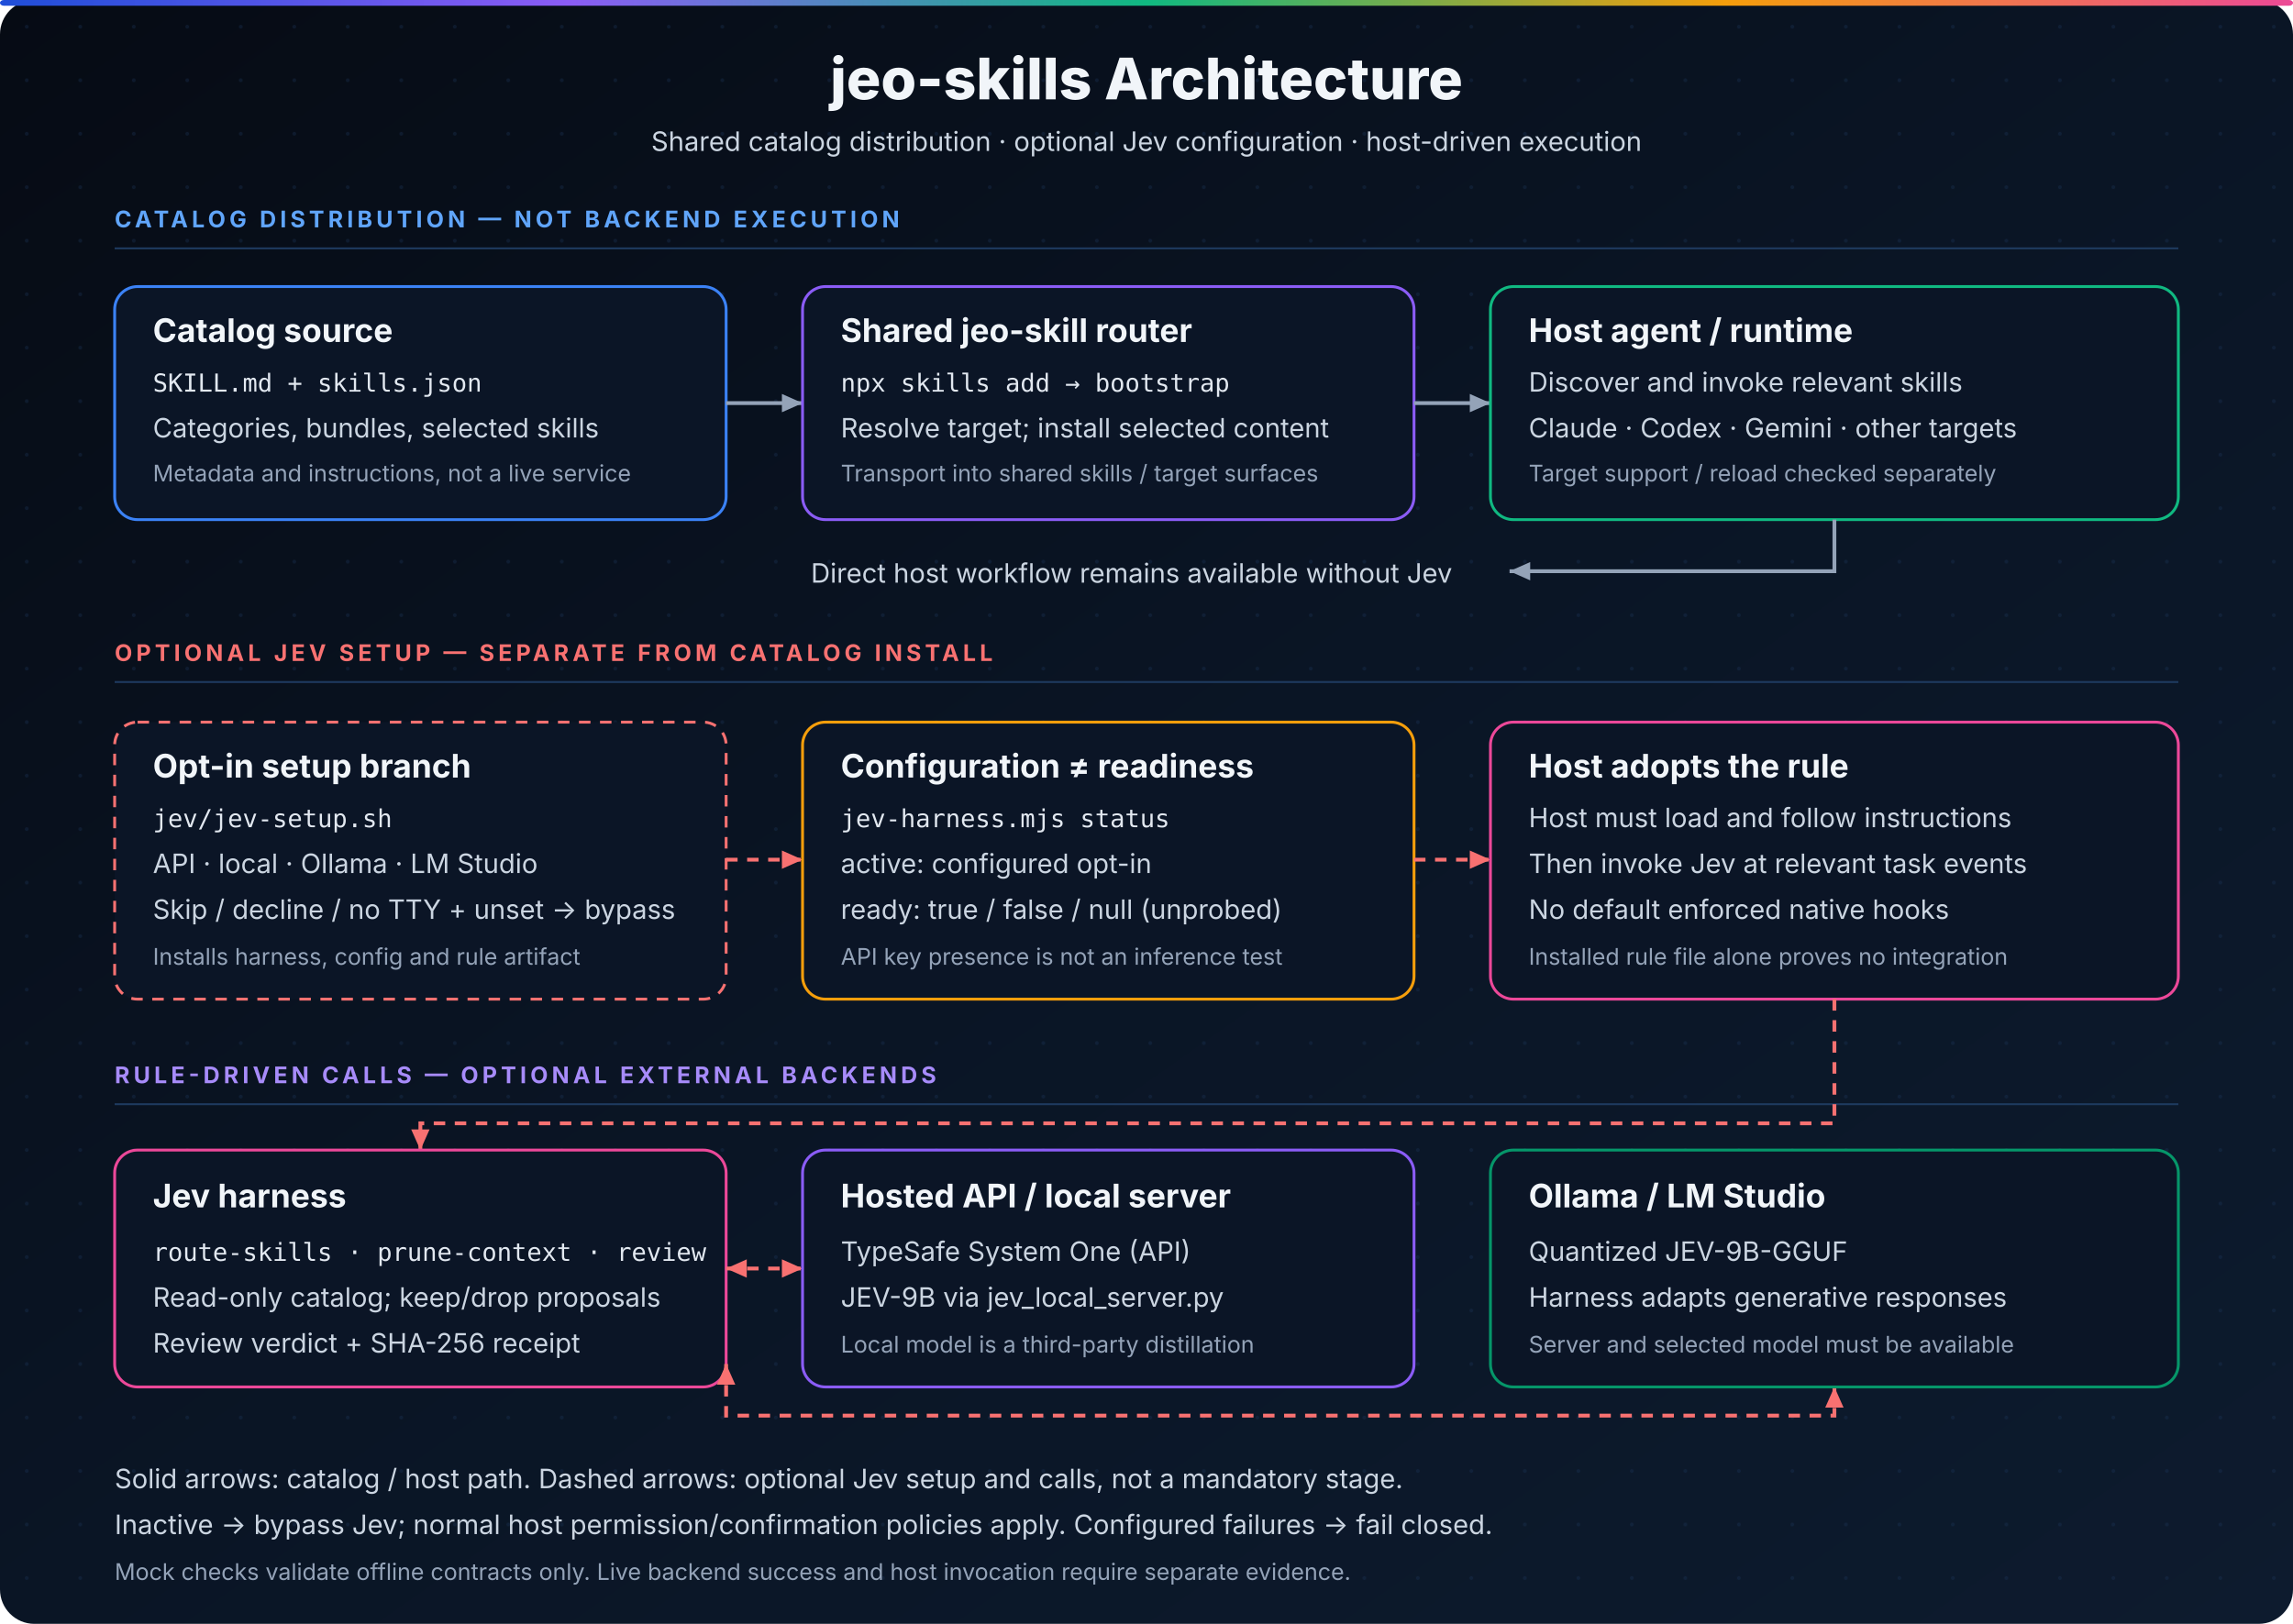
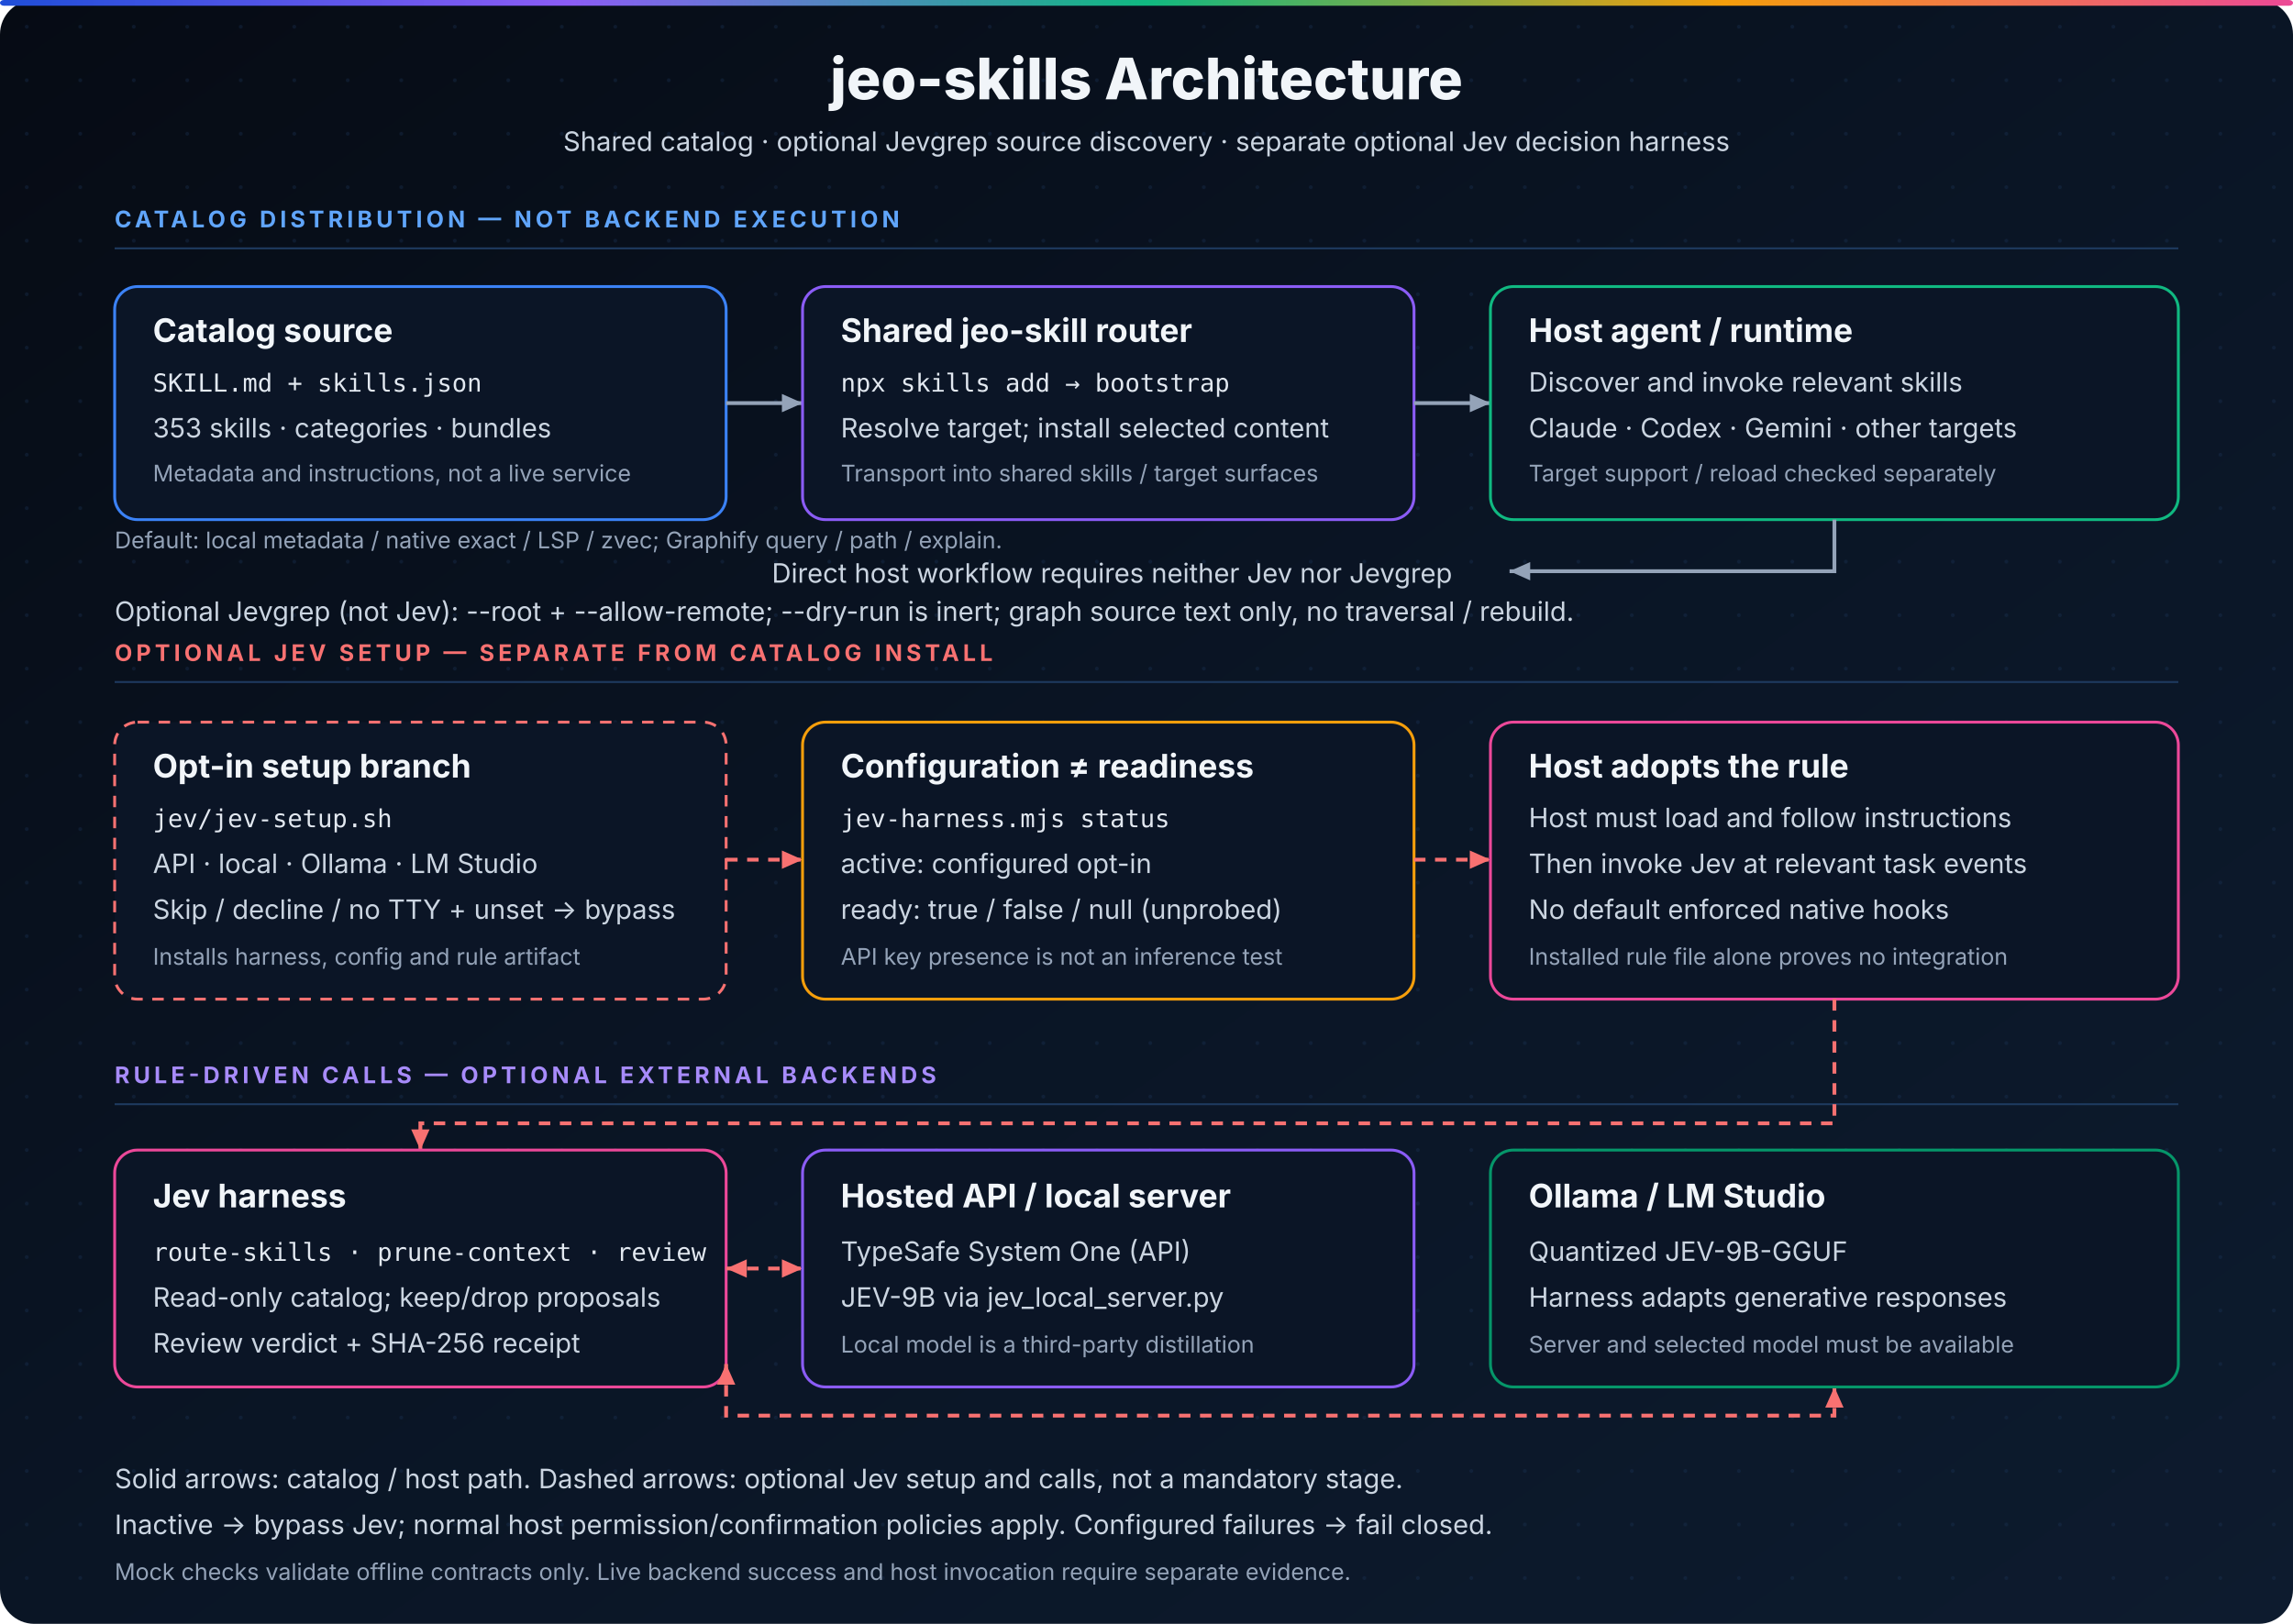
<svg xmlns="http://www.w3.org/2000/svg" viewBox="0 0 1200 850" width="100%" height="100%" role="img" aria-labelledby="architecture-title architecture-desc">
  <defs>
    <linearGradient id="bg" x1="0" y1="0" x2="1" y2="1">
      <stop offset="0%" stop-color="#060B14" />
      <stop offset="50%" stop-color="#0A1525" />
      <stop offset="100%" stop-color="#0D1B2E" />
    </linearGradient>
    <pattern id="dots" width="28" height="28" patternUnits="userSpaceOnUse">
      <circle cx="14" cy="14" r="1" fill="#1E3A5F" opacity="0.3" />
    </pattern>
    <linearGradient id="topBar" x1="0" y1="0" x2="1" y2="0">
      <stop offset="0%" stop-color="#1D4ED8" />
      <stop offset="25%" stop-color="#8B5CF6" />
      <stop offset="50%" stop-color="#10B981" />
      <stop offset="75%" stop-color="#F59E0B" />
      <stop offset="100%" stop-color="#EC4899" />
    </linearGradient>
    <marker id="arrow" viewBox="0 0 10 10" refX="9" refY="5" markerWidth="6" markerHeight="6" orient="auto-start-reverse">
      <path d="M 0 1 L 9 5 L 0 9 z" fill="#94A3B8" />
    </marker>
    <marker id="optional-arrow" viewBox="0 0 10 10" refX="9" refY="5" markerWidth="6" markerHeight="6" orient="auto-start-reverse">
      <path d="M 0 1 L 9 5 L 0 9 z" fill="#F87171" />
    </marker>
    <style>
      text { font-family: -apple-system, BlinkMacSystemFont, 'Segoe UI', sans-serif; }
      .title { font-size: 30px; font-weight: 800; fill: #F1F5F9; }
      .section { font-size: 12px; font-weight: 700; letter-spacing: 2px; }
      .heading { font-size: 17px; font-weight: 700; fill: #F1F5F9; }
      .body { font-size: 14px; fill: #CBD5E1; }
      .note { font-size: 12px; fill: #94A3B8; }
      .mono { font-family: 'SFMono-Regular', Consolas, monospace; font-size: 13px; fill: #E2E8F0; }
      .card { fill: #0B1526; stroke-width: 1.5; }
      .connector { fill: none; stroke: #94A3B8; stroke-width: 2; marker-end: url(#arrow); }
      .optional { fill: none; stroke: #F87171; stroke-width: 2; stroke-dasharray: 6 5; marker-end: url(#optional-arrow); }
    </style>
  </defs>
  <rect width="1200" height="850" rx="18" fill="url(#bg)" />
  <rect width="1200" height="850" rx="18" fill="url(#dots)" />
  <rect width="1200" height="3" rx="2" fill="url(#topBar)" />
  <text x="600" y="52" class="title" text-anchor="middle">jeo-skills Architecture</text>
-   <text x="600" y="79" class="body" text-anchor="middle">Shared catalog distribution · optional Jev configuration · host-driven execution</text>
+   <text x="600" y="79" class="body" text-anchor="middle">Shared catalog · optional Jevgrep source discovery · separate optional Jev decision harness</text>
  <text x="60" y="119" class="section" fill="#60A5FA">CATALOG DISTRIBUTION — NOT BACKEND EXECUTION</text>
  <line x1="60" y1="130" x2="1140" y2="130" stroke="#1E3A5F" />
  <rect x="60" y="150" width="320" height="122" rx="12" class="card" stroke="#3B82F6" />
  <text x="80" y="179" class="heading">Catalog source</text>
  <text x="80" y="205" class="mono">SKILL.md + skills.json</text>
-   <text x="80" y="229" class="body">Categories, bundles, selected skills</text>
+   <text x="80" y="229" class="body">353 skills · categories · bundles</text>
  <text x="80" y="252" class="note">Metadata and instructions, not a live service</text>
  <path d="M 380 211 H 420" class="connector" />
  <rect x="420" y="150" width="320" height="122" rx="12" class="card" stroke="#8B5CF6" />
  <text x="440" y="179" class="heading">Shared jeo-skill router</text>
  <text x="440" y="205" class="mono">npx skills add → bootstrap</text>
  <text x="440" y="229" class="body">Resolve target; install selected content</text>
  <text x="440" y="252" class="note">Transport into shared skills / target surfaces</text>
  <path d="M 740 211 H 780" class="connector" />
  <rect x="780" y="150" width="360" height="122" rx="12" class="card" stroke="#10B981" />
  <text x="800" y="179" class="heading">Host agent / runtime</text>
  <text x="800" y="205" class="body">Discover and invoke relevant skills</text>
  <text x="800" y="229" class="body">Claude · Codex · Gemini · other targets</text>
  <text x="800" y="252" class="note">Target support / reload checked separately</text>
+   <text x="60" y="287" class="note">Default: local metadata / native exact / LSP / zvec; Graphify query / path / explain.</text>
  <path d="M 960 272 V 299 H 790" class="connector" />
-   <text x="760" y="305" class="body" text-anchor="end" fill="#6EE7B7">Direct host workflow remains available without Jev</text>
+   <text x="760" y="305" class="body" text-anchor="end" fill="#6EE7B7">Direct host workflow requires neither Jev nor Jevgrep</text>
+   <text x="60" y="325" class="body">Optional Jevgrep (not Jev): --root + --allow-remote; --dry-run is inert; graph source text only, no traversal / rebuild.</text>
  <text x="60" y="346" class="section" fill="#F87171">OPTIONAL JEV SETUP — SEPARATE FROM CATALOG INSTALL</text>
  <line x1="60" y1="357" x2="1140" y2="357" stroke="#1E3A5F" />
  <rect x="60" y="378" width="320" height="145" rx="12" class="card" stroke="#F87171" stroke-dasharray="6 5" />
  <text x="80" y="407" class="heading">Opt-in setup branch</text>
  <text x="80" y="433" class="mono">jev/jev-setup.sh</text>
  <text x="80" y="457" class="body">API · local · Ollama · LM Studio</text>
  <text x="80" y="481" class="body">Skip / decline / no TTY + unset → bypass</text>
  <text x="80" y="505" class="note">Installs harness, config and rule artifact</text>
  <path d="M 380 450 H 420" class="optional" />
  <rect x="420" y="378" width="320" height="145" rx="12" class="card" stroke="#F59E0B" />
  <text x="440" y="407" class="heading">Configuration ≠ readiness</text>
  <text x="440" y="433" class="mono">jev-harness.mjs status</text>
  <text x="440" y="457" class="body">active: configured opt-in</text>
  <text x="440" y="481" class="body">ready: true / false / null (unprobed)</text>
  <text x="440" y="505" class="note">API key presence is not an inference test</text>
  <path d="M 740 450 H 780" class="optional" />
  <rect x="780" y="378" width="360" height="145" rx="12" class="card" stroke="#EC4899" />
  <text x="800" y="407" class="heading">Host adopts the rule</text>
  <text x="800" y="433" class="body">Host must load and follow instructions</text>
  <text x="800" y="457" class="body">Then invoke Jev at relevant task events</text>
  <text x="800" y="481" class="body">No default enforced native hooks</text>
  <text x="800" y="505" class="note">Installed rule file alone proves no integration</text>
  <text x="60" y="567" class="section" fill="#A78BFA">RULE-DRIVEN CALLS — OPTIONAL EXTERNAL BACKENDS</text>
  <line x1="60" y1="578" x2="1140" y2="578" stroke="#1E3A5F" />
  <path d="M 960 523 V 588 H 220 V 602" class="optional" />
  <rect x="60" y="602" width="320" height="124" rx="12" class="card" stroke="#EC4899" />
  <text x="80" y="632" class="heading">Jev harness</text>
  <text x="80" y="660" class="mono">route-skills · prune-context · review</text>
  <text x="80" y="684" class="body">Read-only catalog; keep/drop proposals</text>
  <text x="80" y="708" class="body">Review verdict + SHA-256 receipt</text>
  <path d="M 380 664 H 420" class="optional" marker-start="url(#optional-arrow)" />
  <rect x="420" y="602" width="320" height="124" rx="12" class="card" stroke="#8B5CF6" />
  <text x="440" y="632" class="heading">Hosted API / local server</text>
  <text x="440" y="660" class="body">TypeSafe System One (API)</text>
  <text x="440" y="684" class="body">JEV-9B via jev_local_server.py</text>
  <text x="440" y="708" class="note">Local model is a third-party distillation</text>
  <path d="M 380 714 V 741 H 960 V 726" class="optional" marker-start="url(#optional-arrow)" />
  <rect x="780" y="602" width="360" height="124" rx="12" class="card" stroke="#059669" />
  <text x="800" y="632" class="heading">Ollama / LM Studio</text>
  <text x="800" y="660" class="body">Quantized JEV-9B-GGUF</text>
  <text x="800" y="684" class="body">Harness adapts generative responses</text>
  <text x="800" y="708" class="note">Server and selected model must be available</text>
  <text x="60" y="779" class="body">Solid arrows: catalog / host path. Dashed arrows: optional Jev setup and calls, not a mandatory stage.</text>
  <text x="60" y="803" class="body">Inactive → bypass Jev; normal host permission/confirmation policies apply. Configured failures → fail closed.</text>
  <text x="60" y="827" class="note">Mock checks validate offline contracts only. Live backend success and host invocation require separate evidence.</text>
</svg>
